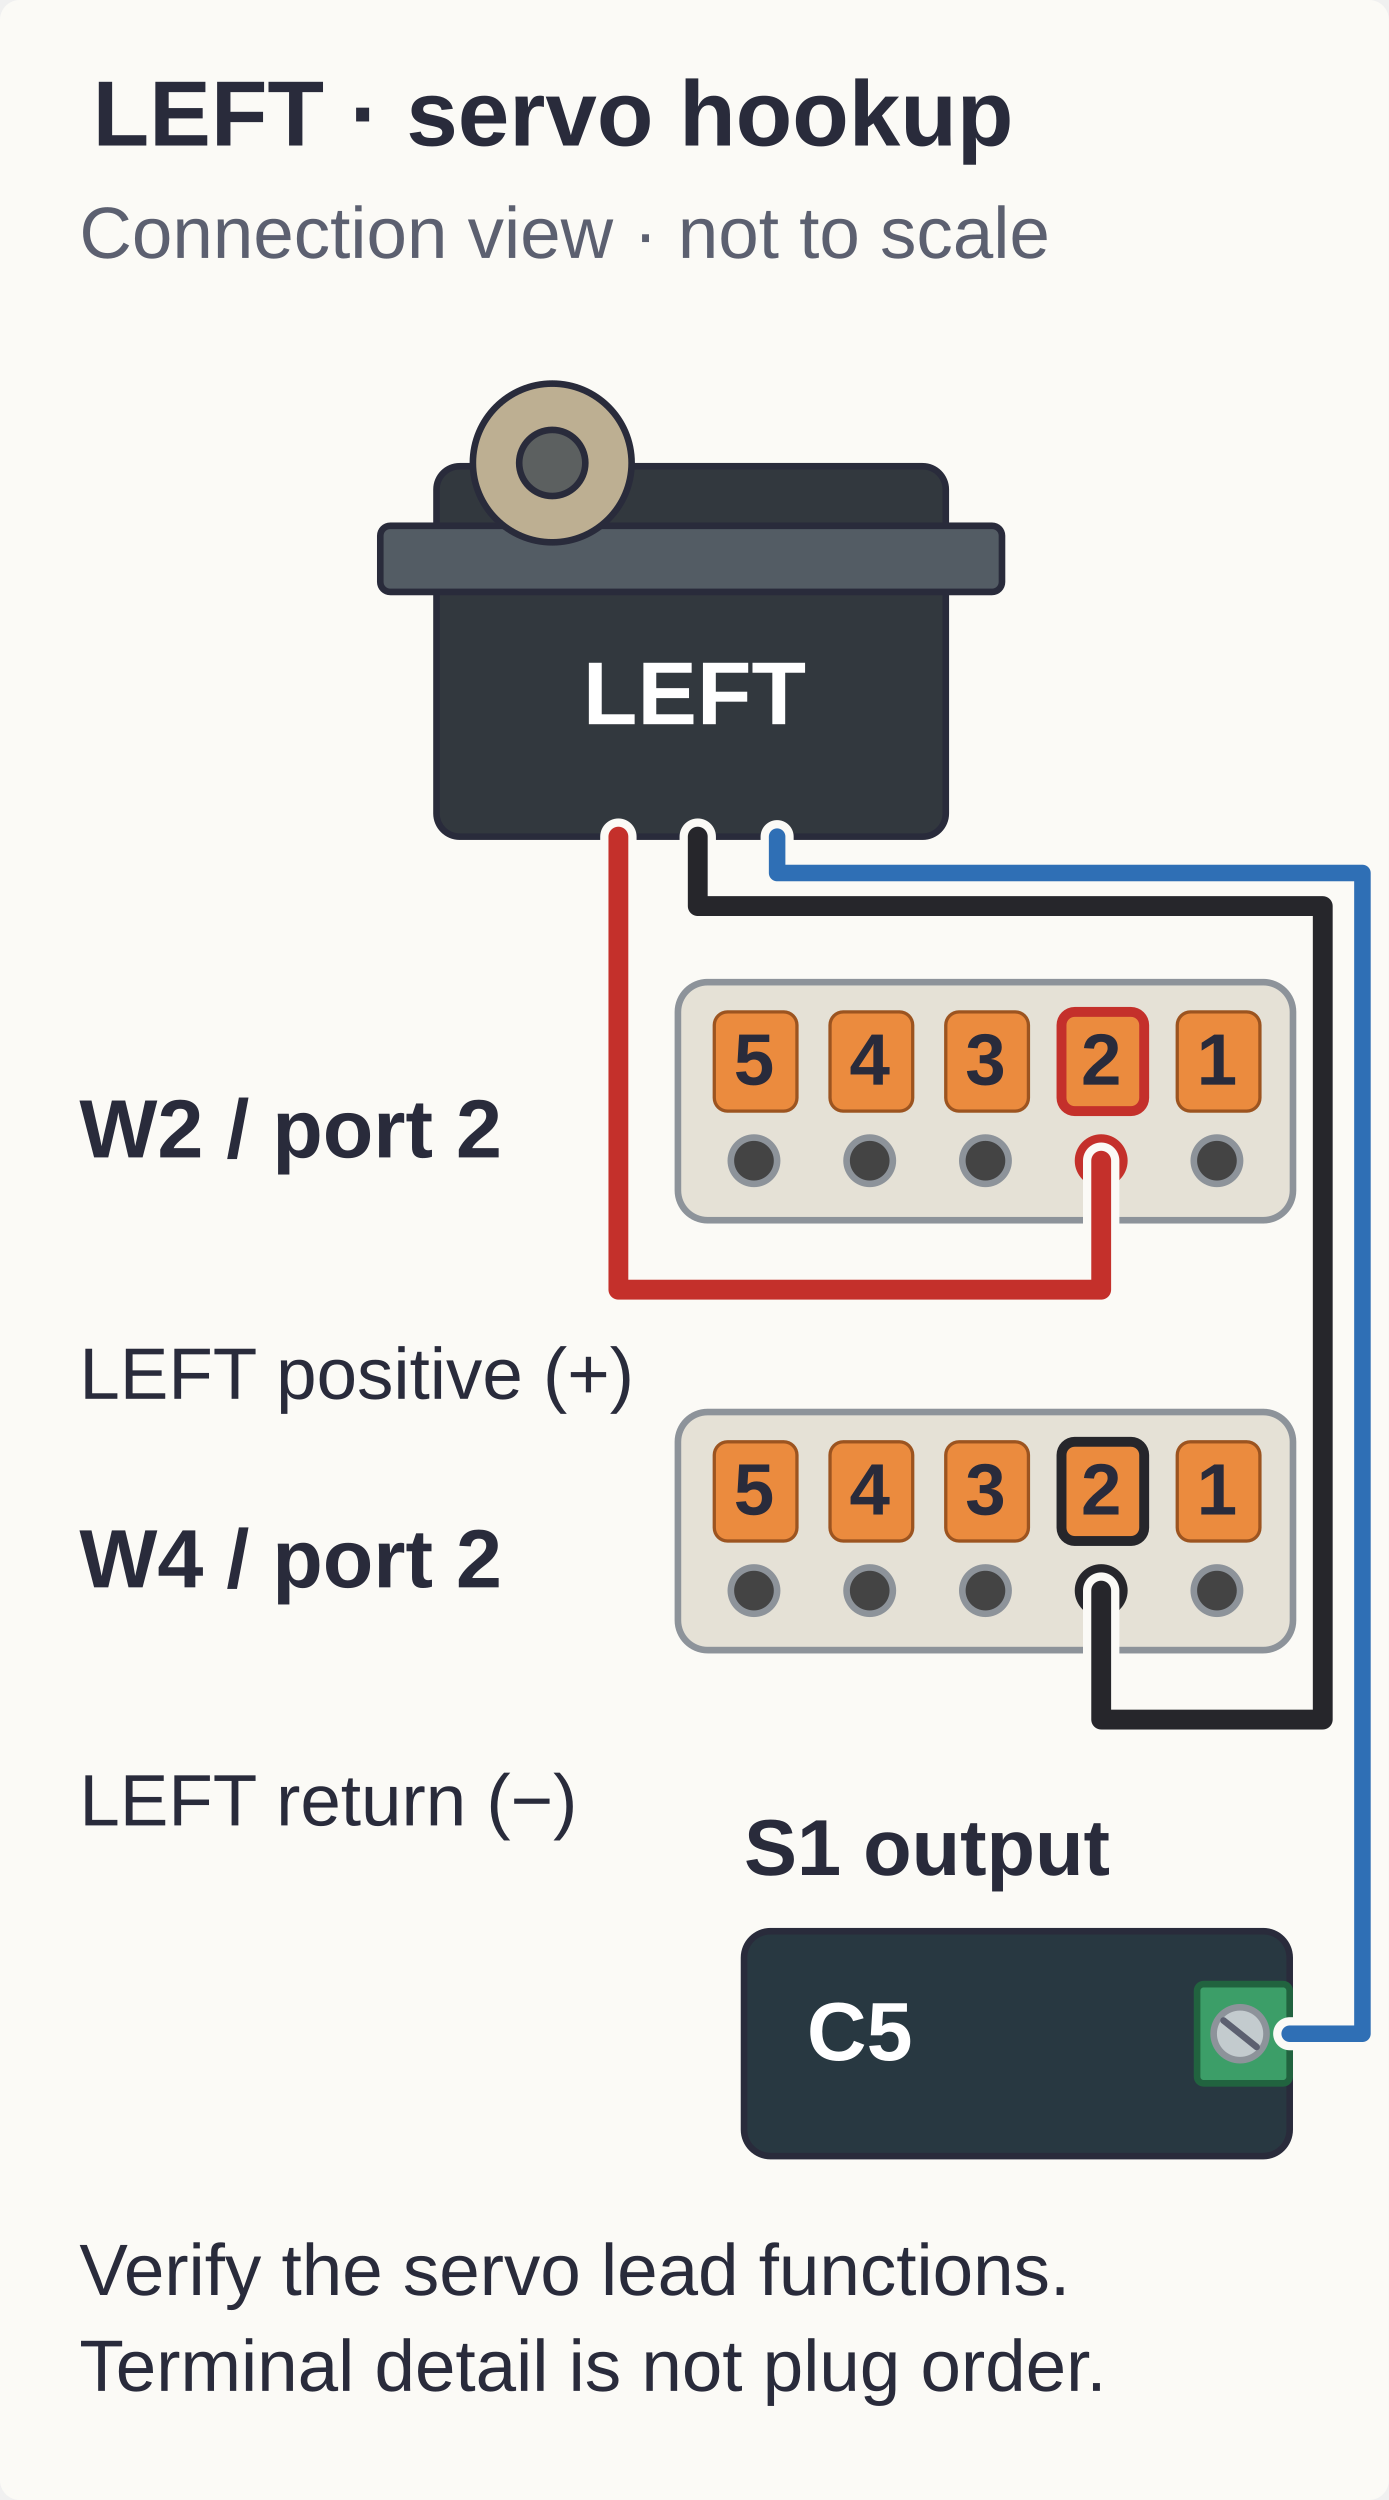
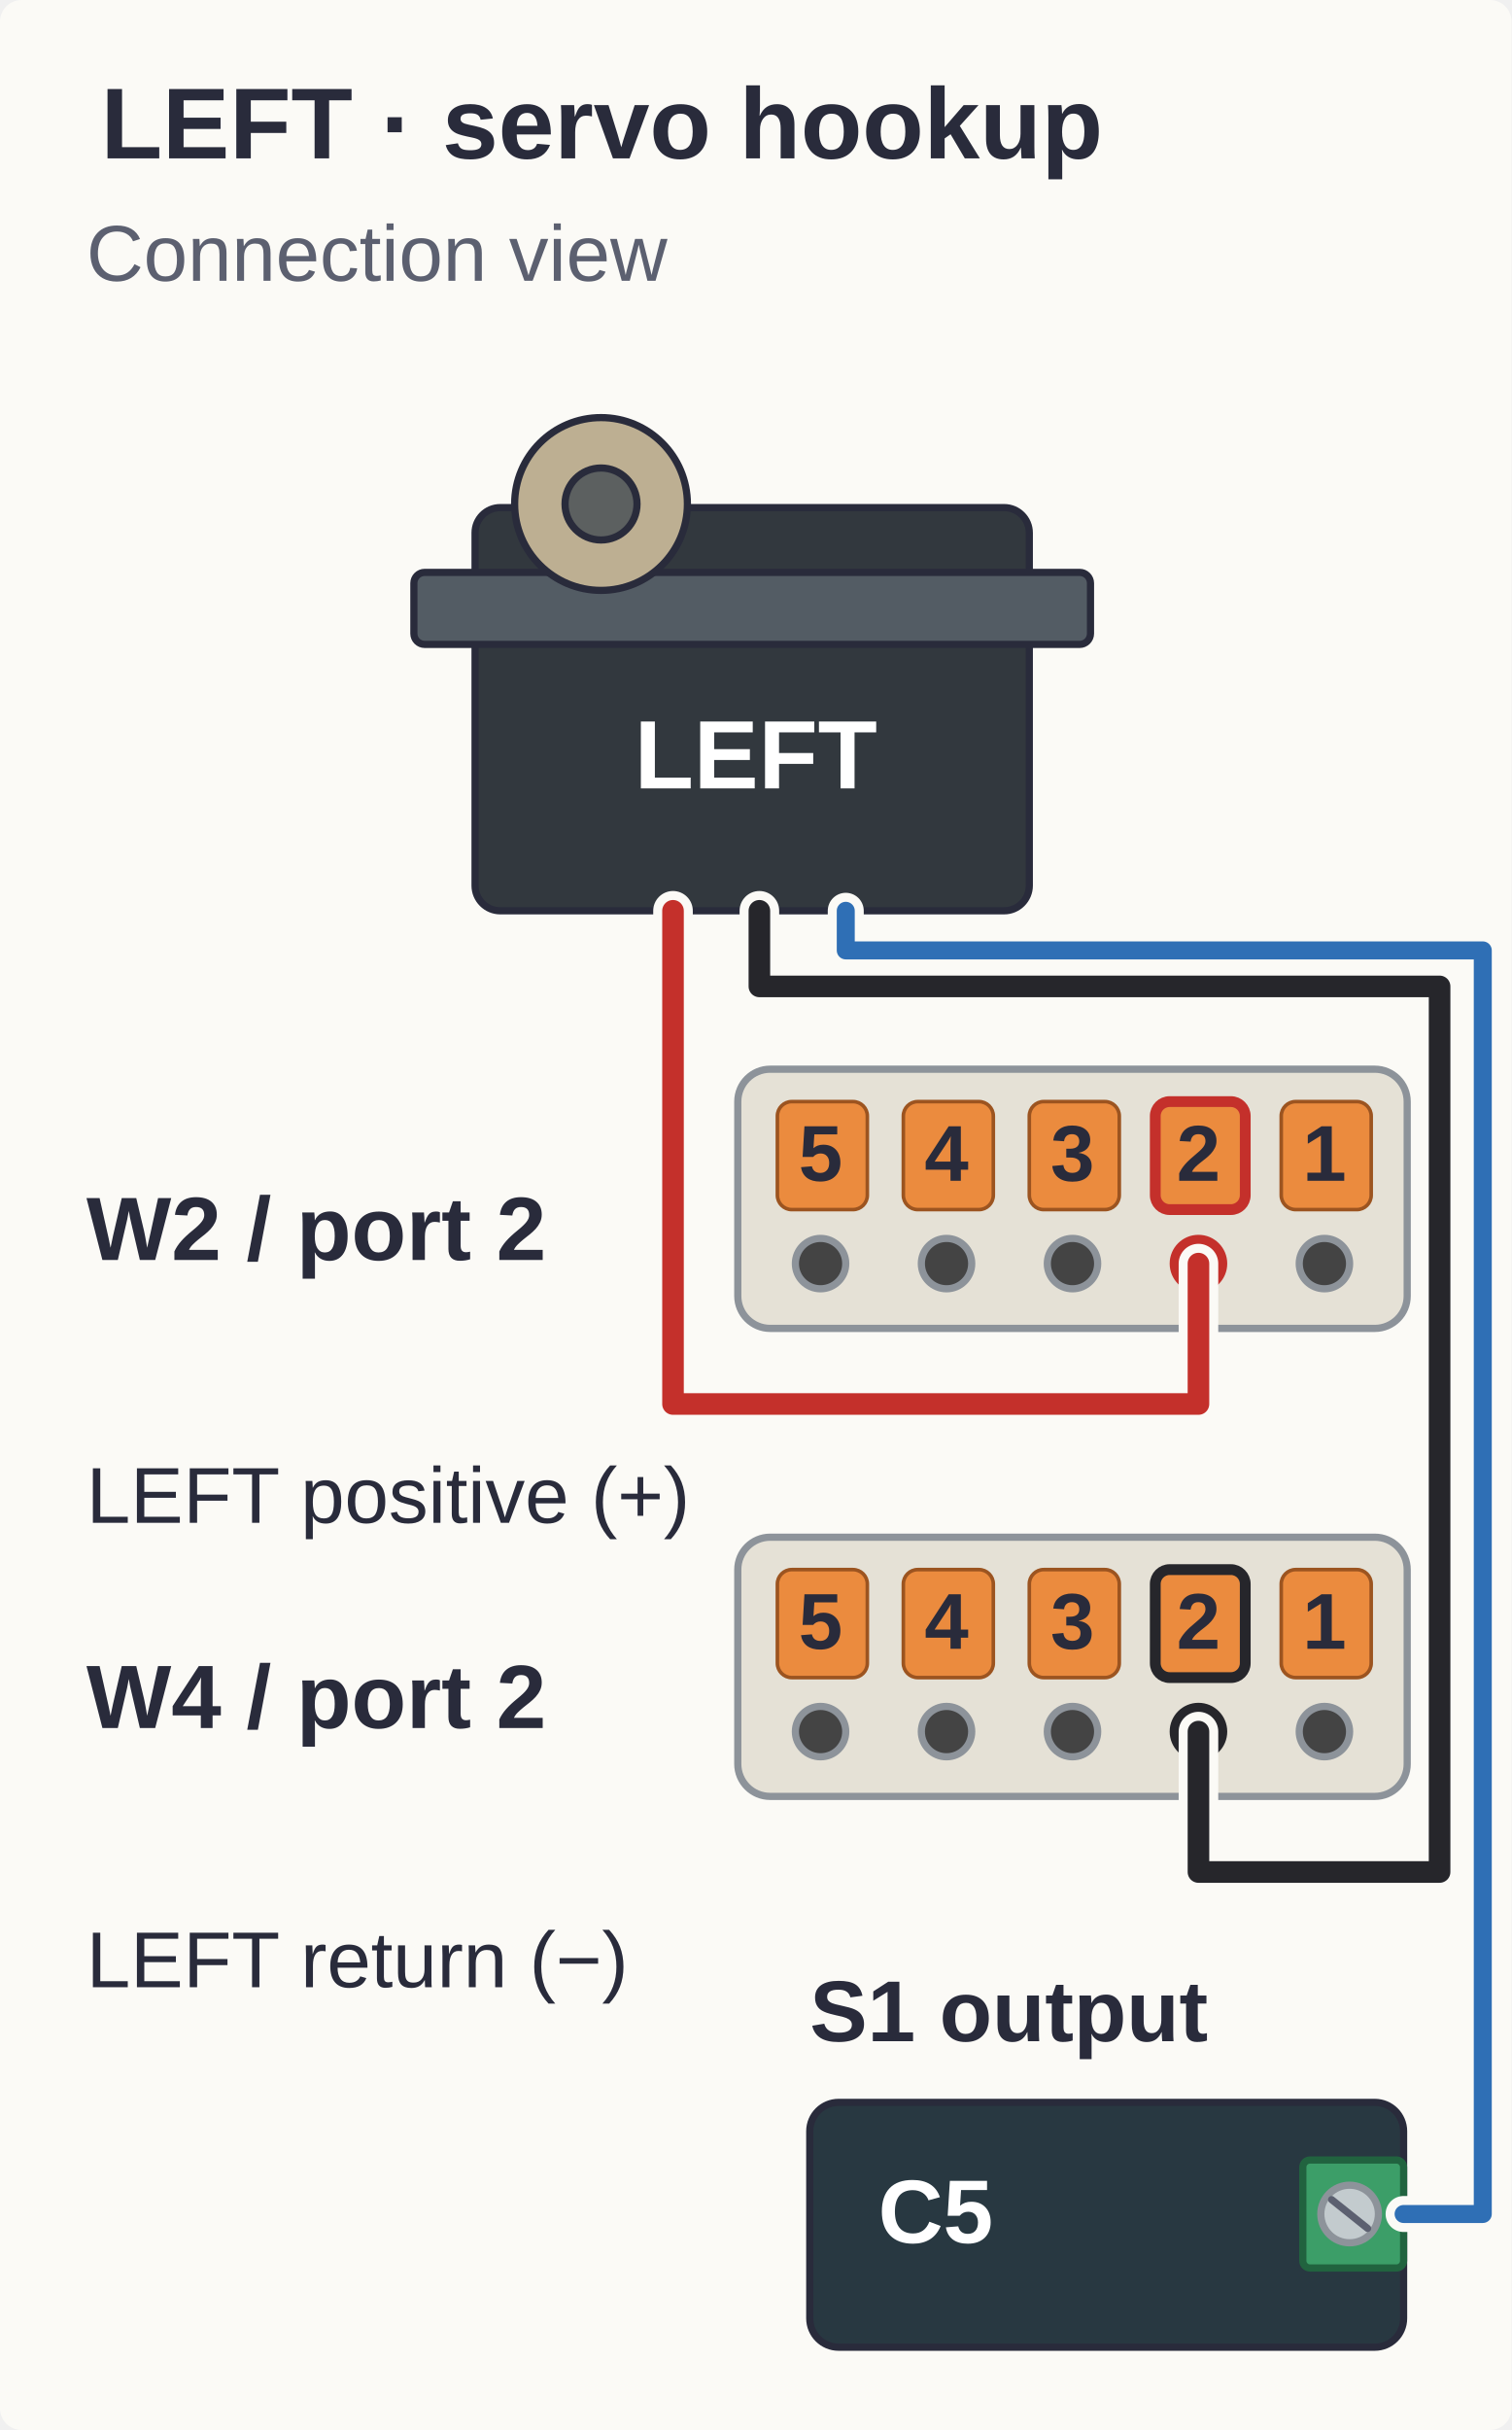
- <svg xmlns="http://www.w3.org/2000/svg" viewBox="0 0 420 756" width="420" height="756" role="img">
+ <svg xmlns="http://www.w3.org/2000/svg" viewBox="0 0 420 675" width="420" height="675" role="img">
  <defs>
    <marker id="arrow" viewBox="0 0 10 10" refX="8" refY="5" markerWidth="7" markerHeight="7" orient="auto-start-reverse">
      <path d="M0 0 L10 5 L0 10z" fill="#2f6fb5" />
    </marker>
  </defs>
-   <rect x="0" y="0" width="420" height="756" rx="6" fill="#fbfaf6" stroke="none" stroke-width="2" />
+   <rect x="0" y="0" width="420" height="675" rx="6" fill="#fbfaf6" stroke="none" stroke-width="2" />
  <text x="28" y="44" font-family="Arial,Helvetica,sans-serif" font-size="28" fill="#292b3b" font-weight="700" text-anchor="start">LEFT · servo hookup</text>
-   <text x="24" y="78" font-family="Arial,Helvetica,sans-serif" font-size="22" fill="#5c6070" font-weight="400" text-anchor="start">Connection view · not to scale</text>
+   <text x="24" y="78" font-family="Arial,Helvetica,sans-serif" font-size="22" fill="#5c6070" font-weight="400" text-anchor="start">Connection view</text>
  <rect x="132" y="141" width="154" height="112" rx="7" fill="#32383e" stroke="#292b3b" stroke-width="2" />
  <rect x="115" y="159" width="188" height="20" rx="3" fill="#535c64" stroke="#292b3b" stroke-width="2" />
  <circle cx="167" cy="140" r="24" fill="#bdaf92" stroke="#292b3b" stroke-width="2" />
  <circle cx="167" cy="140" r="10" fill="#5c6060" stroke="#292b3b" stroke-width="2" />
  <text x="210" y="219" font-family="Arial,Helvetica,sans-serif" font-size="27" fill="#fff" font-weight="700" text-anchor="middle">LEFT</text>
  <text x="24" y="350" font-family="Arial,Helvetica,sans-serif" font-size="25" fill="#292b3b" font-weight="700" text-anchor="start">W2 / port 2</text>
  <rect x="205" y="297" width="186" height="72" rx="9" fill="#e5e1d6" stroke="#8d939a" stroke-width="2" />
  <rect x="216" y="306" width="25" height="30" rx="4" fill="#eb8b3e" stroke="#9c5420" stroke-width="1" />
  <text x="228" y="328" font-family="Arial,Helvetica,sans-serif" font-size="22" fill="#292b3b" font-weight="700" text-anchor="middle">5</text>
  <circle cx="228" cy="351" r="7" fill="#444" stroke="#8d939a" stroke-width="2" />
  <rect x="251" y="306" width="25" height="30" rx="4" fill="#eb8b3e" stroke="#9c5420" stroke-width="1" />
  <text x="263" y="328" font-family="Arial,Helvetica,sans-serif" font-size="22" fill="#292b3b" font-weight="700" text-anchor="middle">4</text>
  <circle cx="263" cy="351" r="7" fill="#444" stroke="#8d939a" stroke-width="2" />
  <rect x="286" y="306" width="25" height="30" rx="4" fill="#eb8b3e" stroke="#9c5420" stroke-width="1" />
  <text x="298" y="328" font-family="Arial,Helvetica,sans-serif" font-size="22" fill="#292b3b" font-weight="700" text-anchor="middle">3</text>
  <circle cx="298" cy="351" r="7" fill="#444" stroke="#8d939a" stroke-width="2" />
  <rect x="321" y="306" width="25" height="30" rx="4" fill="#eb8b3e" stroke="#c4302b" stroke-width="3" />
  <text x="333" y="328" font-family="Arial,Helvetica,sans-serif" font-size="22" fill="#292b3b" font-weight="700" text-anchor="middle">2</text>
  <circle cx="333" cy="351" r="7" fill="#c4302b" stroke="#c4302b" stroke-width="2" />
  <rect x="356" y="306" width="25" height="30" rx="4" fill="#eb8b3e" stroke="#9c5420" stroke-width="1" />
  <text x="368" y="328" font-family="Arial,Helvetica,sans-serif" font-size="22" fill="#292b3b" font-weight="700" text-anchor="middle">1</text>
  <circle cx="368" cy="351" r="7" fill="#444" stroke="#8d939a" stroke-width="2" />
  <text x="24" y="480" font-family="Arial,Helvetica,sans-serif" font-size="25" fill="#292b3b" font-weight="700" text-anchor="start">W4 / port 2</text>
  <rect x="205" y="427" width="186" height="72" rx="9" fill="#e5e1d6" stroke="#8d939a" stroke-width="2" />
  <rect x="216" y="436" width="25" height="30" rx="4" fill="#eb8b3e" stroke="#9c5420" stroke-width="1" />
  <text x="228" y="458" font-family="Arial,Helvetica,sans-serif" font-size="22" fill="#292b3b" font-weight="700" text-anchor="middle">5</text>
  <circle cx="228" cy="481" r="7" fill="#444" stroke="#8d939a" stroke-width="2" />
  <rect x="251" y="436" width="25" height="30" rx="4" fill="#eb8b3e" stroke="#9c5420" stroke-width="1" />
  <text x="263" y="458" font-family="Arial,Helvetica,sans-serif" font-size="22" fill="#292b3b" font-weight="700" text-anchor="middle">4</text>
  <circle cx="263" cy="481" r="7" fill="#444" stroke="#8d939a" stroke-width="2" />
  <rect x="286" y="436" width="25" height="30" rx="4" fill="#eb8b3e" stroke="#9c5420" stroke-width="1" />
  <text x="298" y="458" font-family="Arial,Helvetica,sans-serif" font-size="22" fill="#292b3b" font-weight="700" text-anchor="middle">3</text>
  <circle cx="298" cy="481" r="7" fill="#444" stroke="#8d939a" stroke-width="2" />
  <rect x="321" y="436" width="25" height="30" rx="4" fill="#eb8b3e" stroke="#26262b" stroke-width="3" />
  <text x="333" y="458" font-family="Arial,Helvetica,sans-serif" font-size="22" fill="#292b3b" font-weight="700" text-anchor="middle">2</text>
  <circle cx="333" cy="481" r="7" fill="#26262b" stroke="#26262b" stroke-width="2" />
  <rect x="356" y="436" width="25" height="30" rx="4" fill="#eb8b3e" stroke="#9c5420" stroke-width="1" />
  <text x="368" y="458" font-family="Arial,Helvetica,sans-serif" font-size="22" fill="#292b3b" font-weight="700" text-anchor="middle">1</text>
  <circle cx="368" cy="481" r="7" fill="#444" stroke="#8d939a" stroke-width="2" />
  <text x="225" y="567" font-family="Arial,Helvetica,sans-serif" font-size="24" fill="#292b3b" font-weight="700" text-anchor="start">S1 output</text>
  <rect x="225" y="584" width="165" height="68" rx="8" fill="#283841" stroke="#292b3b" stroke-width="2" />
  <rect x="362" y="600" width="28" height="30" rx="2" fill="#3c9e68" stroke="#21633f" stroke-width="2" />
  <circle cx="375" cy="615" r="8" fill="#c3cbce" stroke="#8d939a" stroke-width="2" />
  <path d="M370 611 L380 619" fill="none" stroke="#5c6070" stroke-width="2" stroke-linejoin="round" stroke-linecap="round" />
  <text x="244" y="623" font-family="Arial,Helvetica,sans-serif" font-size="25" fill="#fff" font-weight="700" text-anchor="start">C5</text>
  <path d="M187 253 L187 390 L333 390 L333 351" fill="none" stroke="#fbfaf6" stroke-width="11" stroke-linejoin="round" stroke-linecap="round" />
  <path d="M187 253 L187 390 L333 390 L333 351" fill="none" stroke="#c4302b" stroke-width="6" stroke-linejoin="round" stroke-linecap="round" />
  <path d="M211 253 L211 274 L400 274 L400 520 L333 520 L333 481" fill="none" stroke="#fbfaf6" stroke-width="11" stroke-linejoin="round" stroke-linecap="round" />
  <path d="M211 253 L211 274 L400 274 L400 520 L333 520 L333 481" fill="none" stroke="#26262b" stroke-width="6" stroke-linejoin="round" stroke-linecap="round" />
  <path d="M235 253 L235 264 L412 264 L412 615 L390 615" fill="none" stroke="#fbfaf6" stroke-width="10" stroke-linejoin="round" stroke-linecap="round" />
  <path d="M235 253 L235 264 L412 264 L412 615 L390 615" fill="none" stroke="#2f6fb5" stroke-width="5" stroke-linejoin="round" stroke-linecap="round" />
  <text x="24" y="423" font-family="Arial,Helvetica,sans-serif" font-size="22" fill="#292b3b" font-weight="400" text-anchor="start">LEFT positive (+)</text>
  <text x="24" y="552" font-family="Arial,Helvetica,sans-serif" font-size="22" fill="#292b3b" font-weight="400" text-anchor="start">LEFT return (−)</text>
-   <text x="24" y="694" font-family="Arial,Helvetica,sans-serif" font-size="22" fill="#292b3b" font-weight="400" text-anchor="start">Verify the servo lead functions.</text>
-   <text x="24" y="723" font-family="Arial,Helvetica,sans-serif" font-size="22" fill="#292b3b" font-weight="400" text-anchor="start">Terminal detail is not plug order.</text>
</svg>
